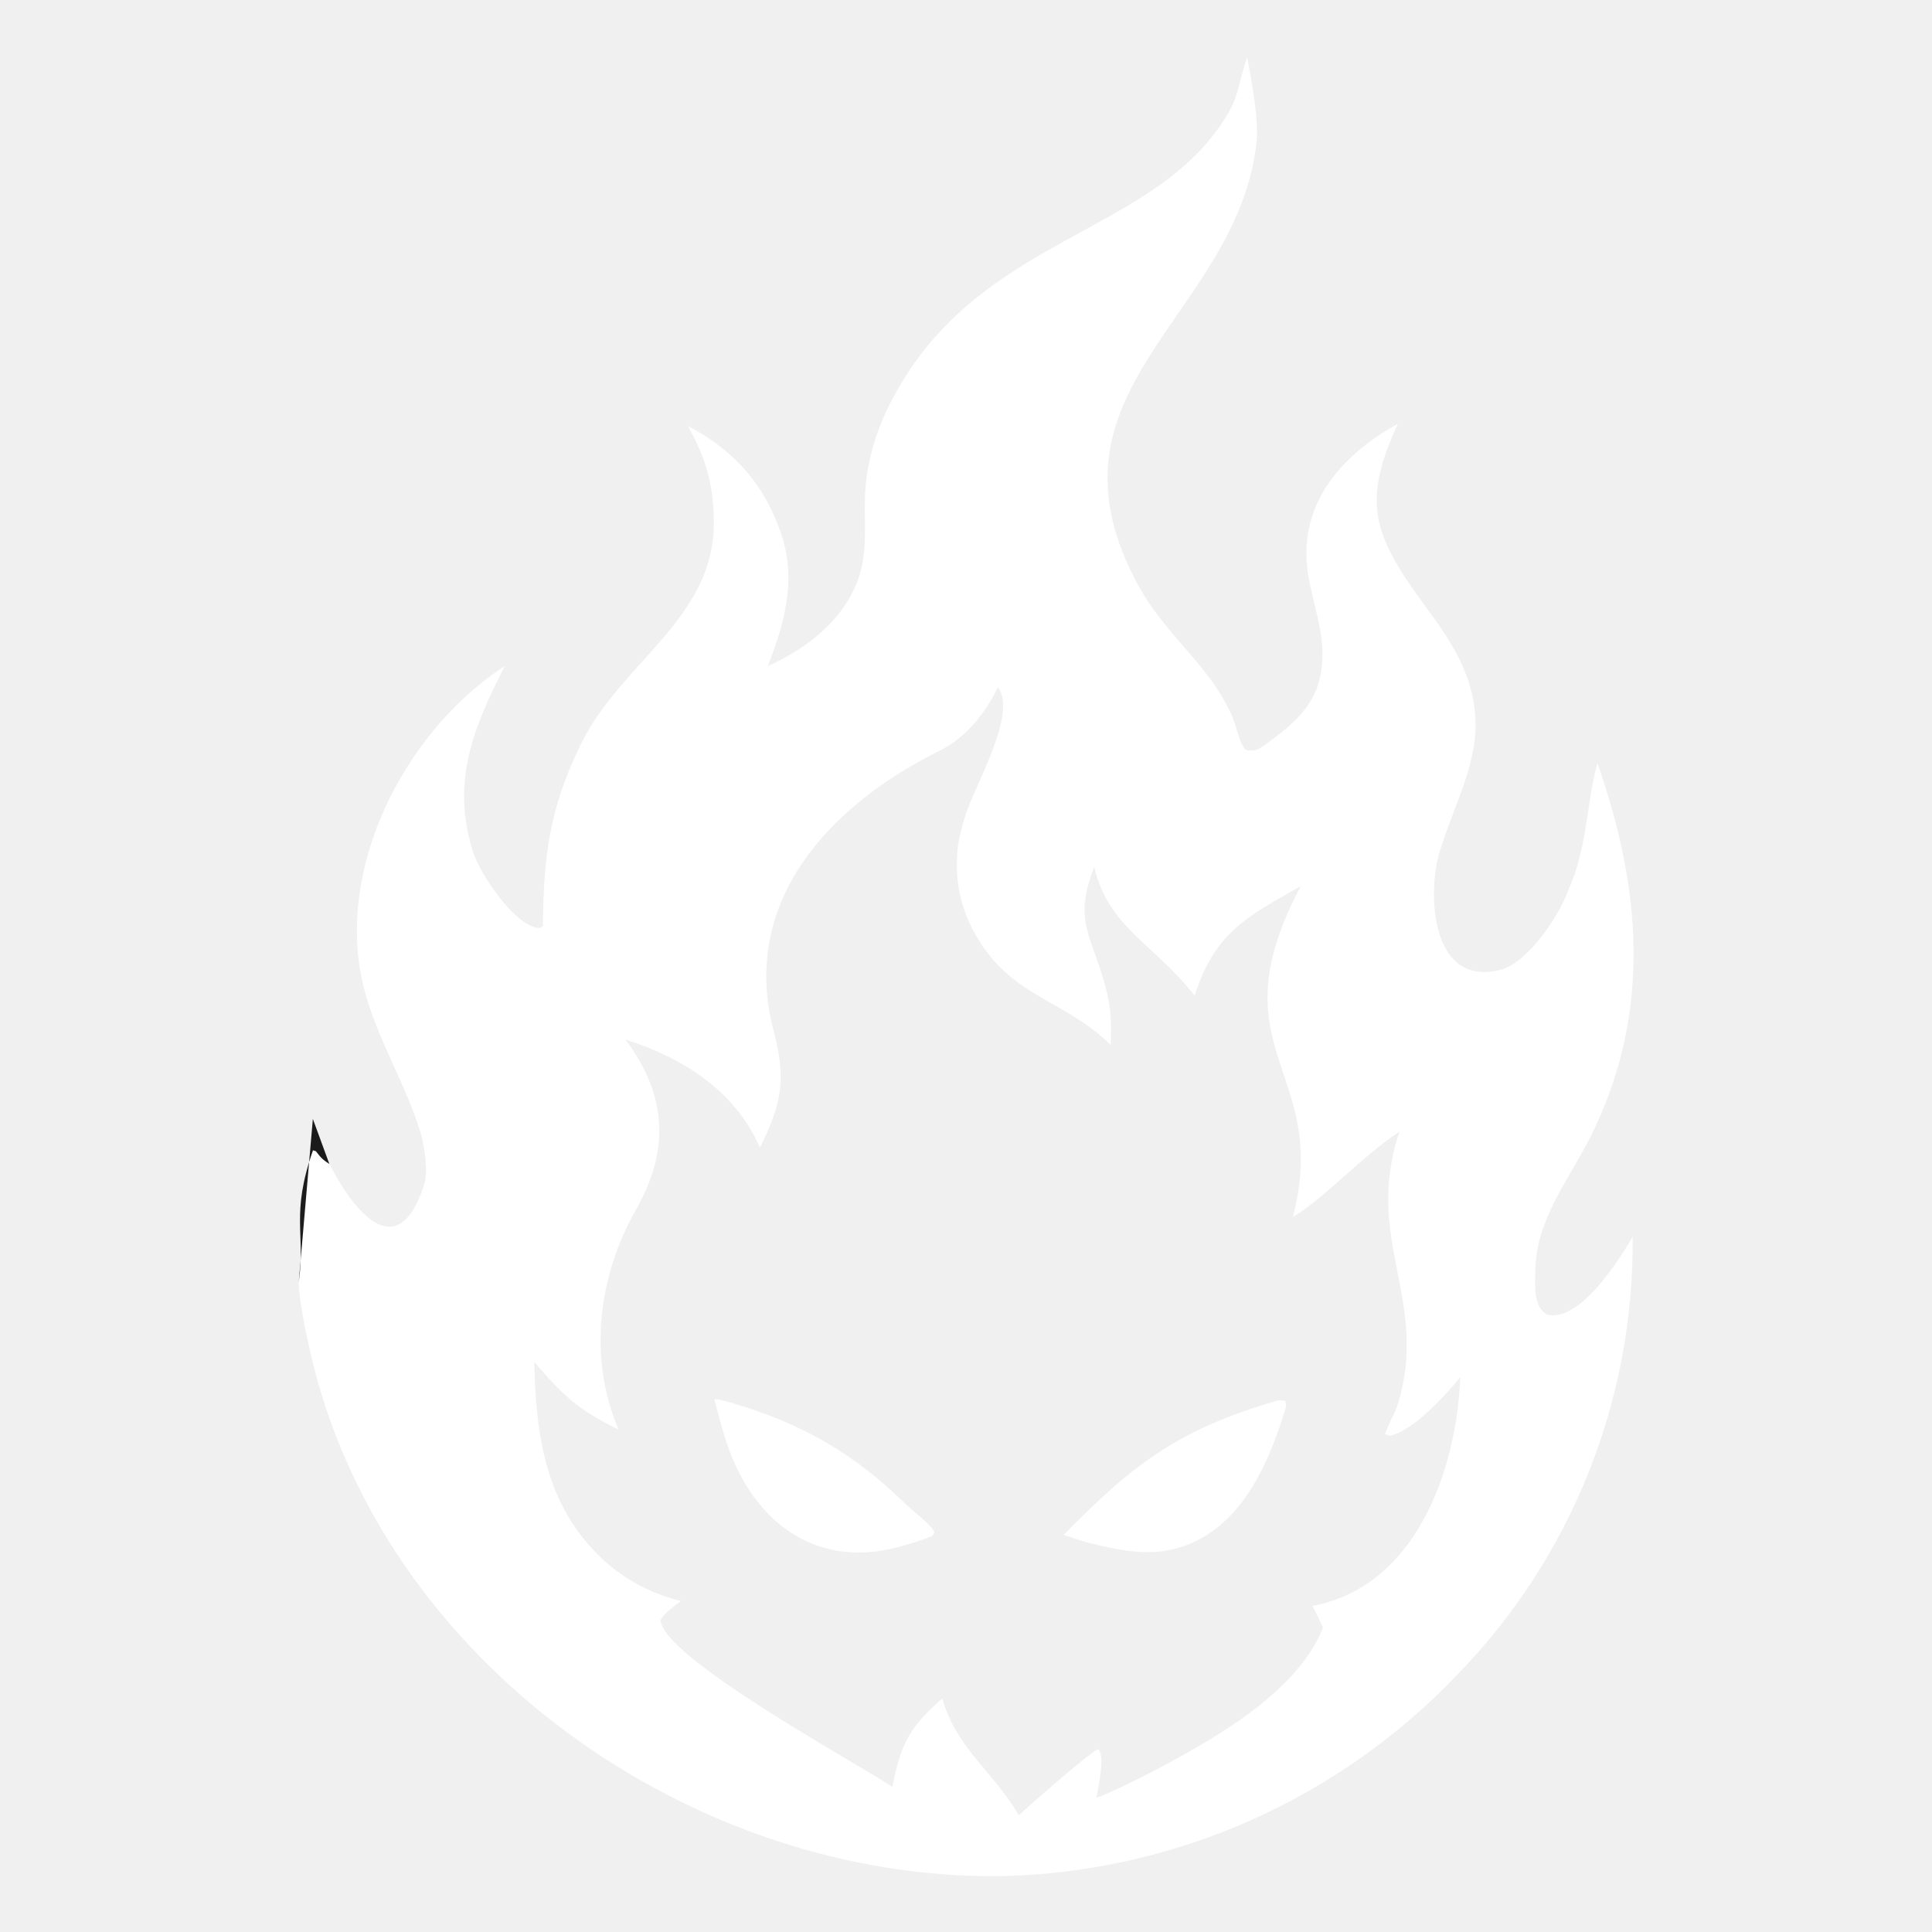
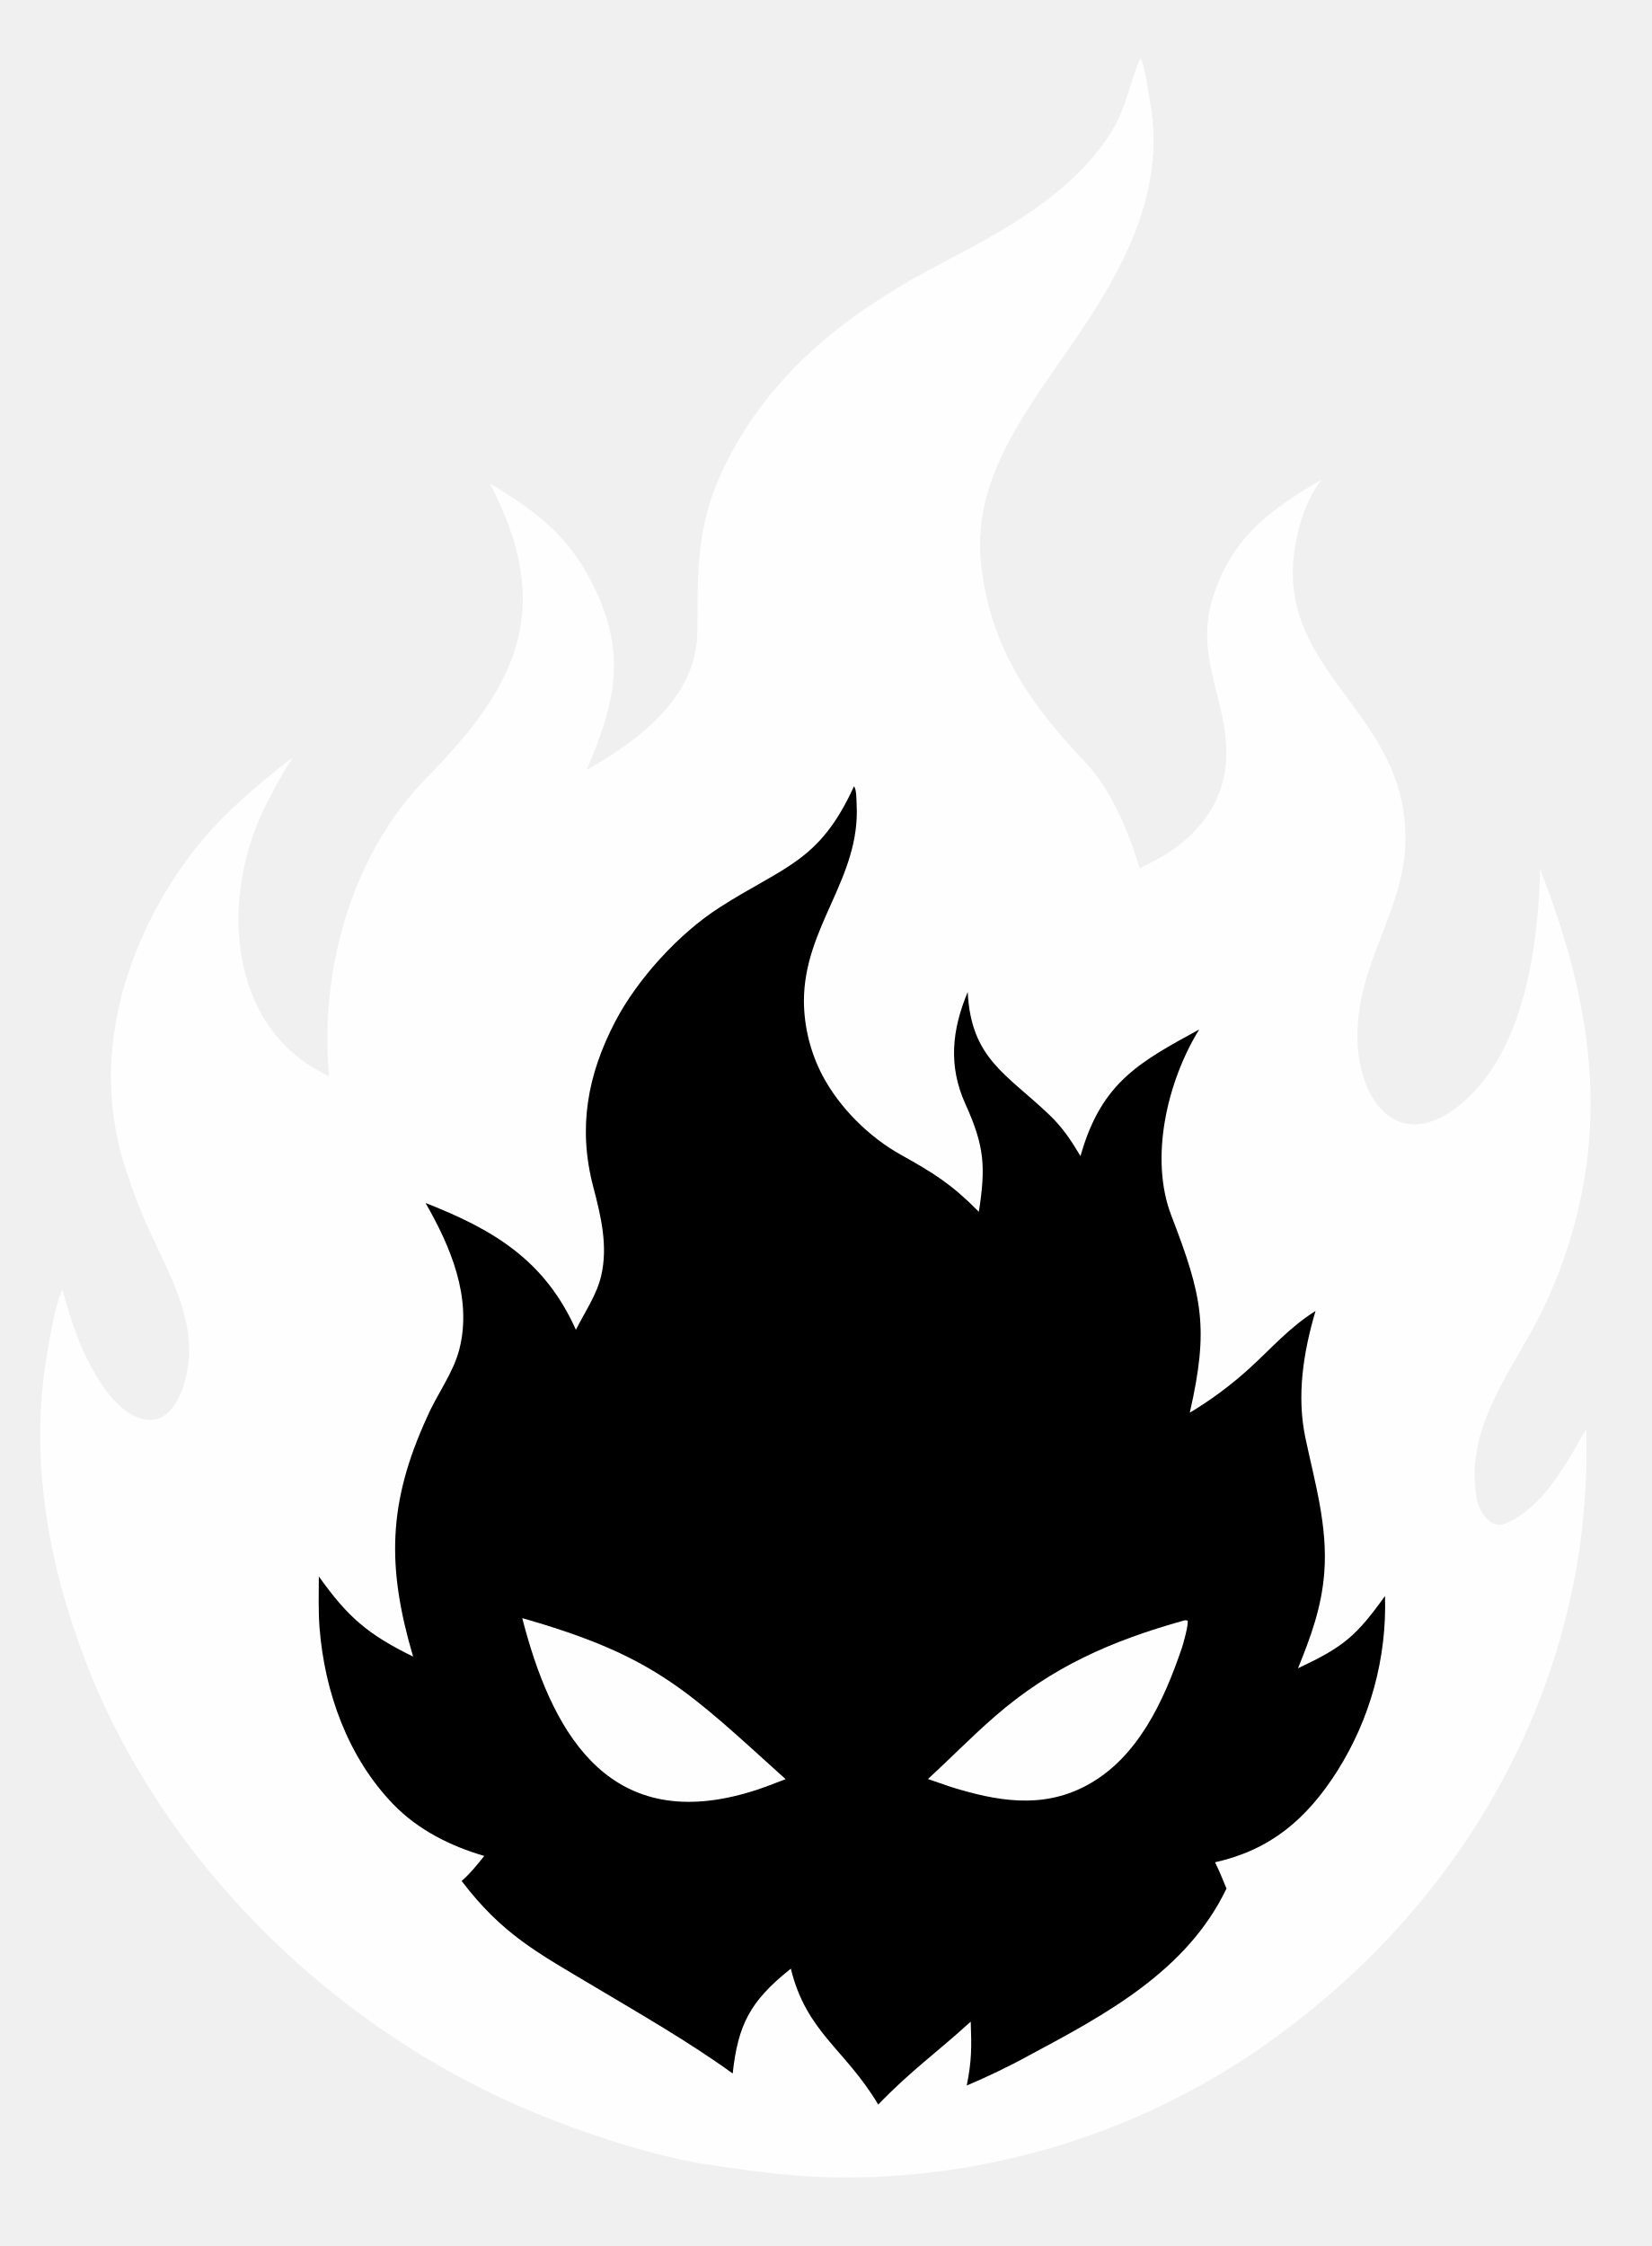
- <svg xmlns="http://www.w3.org/2000/svg" width="512" height="512" viewBox="-15 -15 680 915">
-   <g>
-     <path fill="white" transform="translate(-398 -257)" d="M629.167 557.469C647.352 549.253 664.644 536.058 671.768 516.741C676.471 503.988 674.76 490.927 675.137 477.662C675.559 462.797 679.752 447.807 686.33 434.529C727.231 351.963 813.146 355.122 847.699 294.691C852.223 286.778 853.001 277.537 856.179 269.168C858.281 280.626 861.837 298.956 860.541 310.019C850.869 392.583 753.16 426.542 805.186 520.311C812.966 534.333 824.088 545.365 834.17 557.785C840.55 565.645 843.806 570.436 848.324 579.578C851.108 585.211 852.467 594.53 855.475 597.125C858.544 597.94 861.104 597.273 863.673 595.409C875.641 586.727 887.217 578.182 890.603 563.044C894.403 546.059 888.474 532.748 885.452 516.414C879.396 485.456 896.205 462.099 921.553 446.201C923.513 444.983 925.504 443.817 927.525 442.703C919.184 461.204 913.144 478.325 921.632 498.447C933.917 527.15 959.787 544.661 963.854 577.7C966.788 601.541 955.044 620.444 947.318 645.382C941.53 664.062 942.604 709.93 976.276 701.261C989.212 697.93 1004.09 675.351 1008.04 664.107C1017.45 643.298 1016.71 622.972 1022.01 603.33C1042.6 662.001 1047.71 719.933 1020.27 777.358C1009.79 799.284 992.674 818.91 992.603 844.418C992.584 851.294 991.579 860.307 998.023 864.589C1013.45 868.547 1032.06 839.11 1038.71 827.81C1039.5 905.305 1009.55 979.955 955.412 1035.41C899.306 1094.17 822.24 1128.35 741.026 1130.51C593.629 1133.08 446.411 1029.22 412.665 883.333C410.761 875.102 406.915 857.308 406.989 849.194C410.299 826.217 403.032 817.339 413.731 786.777L415.108 787.221C417.399 790.192 418.326 791.252 421.486 793.265C431.026 811.913 453.21 844.27 466.429 802.879C468.356 796.844 466.593 786.607 465.314 780.609C458.336 756.161 443.57 733.592 437.573 708.845C424.248 653.86 456.347 590.331 501.967 559.141C502.823 558.55 503.694 557.981 504.578 557.433C489.636 586.689 478.873 612.638 489.67 645.884C492.937 655.942 509.781 681.367 521.204 681.538L522.611 680.689C522.967 647.43 525.574 625.119 540.694 594.259C559.9 555.06 604.689 534.664 603.56 487.847C603.132 470.098 599.684 459.068 591.306 443.734C613.106 455.143 627.924 471.775 635.692 495.524C642.785 517.207 636.996 536.936 629.167 557.469ZM625.418 785.523C613.694 758.561 588.767 742.919 561.727 734.322C581.782 761.241 582.524 787.036 566.569 815.188C548.856 846.444 543.919 884.913 558.451 919.088C539.189 909.476 532.955 903.702 518.554 887.085C519.278 921.54 523.671 954.549 550.358 979.951C560.911 989.861 573.863 996.852 587.939 1000.24C584.504 1002.95 580.546 1005.56 578.362 1009.21C579.028 1026.81 670.109 1076.37 688.105 1088.23C691.977 1068.7 695.867 1060.11 711.769 1046.42C718.608 1070.36 735.988 1080.96 748.015 1101.74C752.244 1097.66 782.657 1071.09 785.572 1070.41C789.084 1073.17 785.568 1088.97 784.748 1093.49C793.92 1089.92 801.931 1085.77 810.71 1081.35C838.863 1066.52 879.792 1044.08 892.087 1012.78C890.476 1009.44 888.814 1005.81 887.087 1002.56C935.957 993.462 955.401 938.357 957.089 894.22C949.978 902.983 934.675 919.782 923.719 921.972L921.438 921.228C923.075 916.177 926.12 911.554 927.541 906.924C942.587 857.859 911.091 829.219 928.278 777.968C910.721 789.408 892.873 809.441 877.799 818.379C896.11 748.743 839.909 739.881 881.562 661.691C855.872 676.182 840.8 683.707 831.293 713.549C811.904 688.809 790.55 681.341 783.712 652.661C773.565 678.68 782.622 684.794 789.293 710.158C791.802 719.698 791.895 727.112 791.555 736.878C768.856 714.629 743.335 714.454 726.45 682.751C721.493 673.478 718.817 663.158 718.644 652.645C718.481 643.156 720.036 636.945 722.773 628.059C727.018 614.273 747.599 579.752 738.102 567.511C732.215 579.764 722.833 591.432 710.791 597.389C659.128 622.946 615.408 668.391 632 730.682C637.916 752.895 635.75 764.789 625.418 785.523Z" />
-     <path fill="white" transform="translate(-398 -257)" d="M603.785 904.611C607.672 904.907 609.739 905.732 613.264 906.783C645.489 916.387 669.825 930.313 693.904 953.846C697.273 957.138 706.041 963.721 708.054 967.54C707.02 970.044 707.21 969.271 703.741 970.72C699.487 972.203 695.184 973.54 690.839 974.729C649.818 985.578 620.337 960.593 608.725 922.476C606.915 916.537 605.349 910.622 603.785 904.611Z" />
-     <path fill="white" transform="translate(-398 -257)" d="M871.05 905.146L874.135 905.39C874.699 906.901 874.711 907.725 874.23 909.32C867.47 931.699 856.857 957.065 836.085 969.557C816.921 981.081 799.054 977.218 779.311 972.233L769.251 968.924C802.964 934.468 824.683 918.548 871.05 905.146Z" />
-     <path fill="#020202" fill-opacity="0.894" transform="translate(-398 -257)" d="M413.67 771.93L421.486 793.265C418.326 791.252 417.399 790.192 415.108 787.221L413.731 786.777C403.032 817.339 410.299 826.217 406.989 849.194C402.913 829.892 406.857 771.93Z" />
+ <svg xmlns="http://www.w3.org/2000/svg" width="403" height="548" viewBox="0 0 403 548">
+   <clipPath id="cl_5">
+     <rect x="0" y="-4.5776367e-05" width="403.467" height="547.599" />
+   </clipPath>
+   <g clip-path="url(#cl_5)">
+     <path fill="#FEFEFE" transform="matrix(0.516603 0 0 0.516603 -59.4092 -72.3245)" d="M653.616 167.428C655.688 170.085 657.451 184.079 658.194 188.019C666.082 230.05 645.235 267.879 622.24 301.237C600.989 332.523 574.186 365.308 578.325 405.533C582.427 445.407 601.377 472.406 628.053 500.489C639.964 513.029 648.329 533.509 653.329 550.037C656.82 548.422 660.24 546.658 663.581 544.751C677.645 536.627 689.419 523.784 692.957 507.606C699.622 477.125 678.204 454.107 687.578 423.217C696.329 394.38 714.392 380.884 739.2 366.605C732.297 375.357 728.724 386.656 726.826 397.517C716.683 455.57 775.742 474.428 778.649 530.626C781.177 565.688 758.183 589.746 756.283 624.888C754.333 660.935 777.408 688.402 808.959 657.942C835.385 632.43 841.648 585.792 842.451 550.431C867.225 614.133 876.485 673.568 851.802 739.658C848.511 748.469 843.659 759.251 838.923 767.829C825.072 792.676 806.674 818.299 812.696 848.464C813.879 854.392 819.331 862.422 826.173 859.513C844.179 851.856 855.027 830.831 864.262 814.819C864.791 833.866 863.712 852.923 861.037 871.789C847.236 964.512 795.18 1044.79 720.234 1100.25C658.287 1146.29 582.693 1170.25 505.529 1168.29C485.157 1167.72 465.88 1164.78 445.8 1161.78C419.925 1157.28 386.897 1146.17 362.998 1135.94C270.643 1096.42 191.093 1018.18 155.124 923.858C137.56 877.802 128.703 827.923 137.329 778.919C138.837 770.348 140.917 756.961 144.433 749.017C149.104 765.603 153.129 778.374 162.554 793.085C175.308 812.992 194.77 820.144 202.418 791.921C209.843 764.522 193.731 740.192 183.248 716.041C179.033 706.188 175.419 696.089 172.426 685.799C167.416 667.403 166.151 648.189 168.706 629.295C173.716 591.483 193.871 552.438 220.747 525.681C230.414 516.056 242.441 506.003 253.322 497.662C248.345 505.35 243.941 513.404 239.901 521.623C219.069 563.992 221.992 625.729 270.423 648.325C265.826 598.041 281.21 543.226 316.708 507.142C359.448 463.695 377.301 427.398 346.36 368.314C371.127 383.084 387.093 396.234 398.497 423.702C410.818 453.379 403.844 476.011 392.078 503.677C417.018 489.611 444.232 468.979 444.387 438.349C444.561 403.909 444.079 383.365 461.423 352.145C483.872 311.738 518.961 285.665 559.343 264.551C588.548 249.281 620.07 232.445 638.717 204.178C646.834 191.969 648.163 180.507 653.331 168.102L653.616 167.428Z" />
+     <path transform="matrix(0.516603 0 0 0.516603 -59.4092 -72.3245)" d="M518.363 511.372C519.598 512.767 519.498 517.646 519.614 519.725C521.568 554.783 494.746 577.467 494.718 612.833C494.809 625.102 497.83 637.171 503.528 648.037C511.601 663.241 525.565 677.087 540.543 685.41C556.26 694.143 564.738 699.534 577.353 712.317C580.632 691.139 580.066 681.435 571.009 661.452C562.859 643.471 564.575 626.538 572.079 608.526C573.704 640.006 590.168 647.022 610.632 666.517C616.95 672.536 620.935 678.654 625.359 686.005L625.73 684.72C635.615 651.051 653.24 641.629 681.419 626.221C666.289 650.758 657.826 687.032 668.29 714.184C682.998 752.348 686.105 767.209 676.983 807.212C687.096 801.142 696.583 794.084 705.304 786.144C715.86 776.515 723.933 767.011 736.377 759.164C730.666 778.524 727.365 799.06 731.591 819.082C736.064 840.276 742.209 860.838 740.506 882.752C739.223 899.264 734.214 912.781 728.114 927.921C749.466 917.851 755.434 912.978 769.19 893.775C770.109 923.051 762.209 951.928 746.515 976.661C732.269 999.021 715.192 1013.69 688.924 1019.55C691.001 1023.85 692.539 1027.55 694.319 1031.96C675.708 1070.79 637.454 1091.35 600.798 1110.9C592.763 1115.4 580.061 1121.49 571.625 1124.98C574.022 1113.27 573.937 1106.59 573.51 1094.8C557.766 1109.23 545.33 1117.85 529.82 1133.98C514.321 1107.84 495.902 1099.98 488.544 1069.79L487.945 1070.27C469.248 1085.27 463.583 1096.38 461.078 1119.31C441.044 1104.74 416.914 1090.89 395.569 1078.16C368.711 1062.15 352.327 1053.66 333.049 1028.38C337.366 1024.61 340.138 1020.97 343.737 1016.55C327.845 1011.93 312.536 1004.27 300.929 992.32C279.31 970.056 268.284 939.132 265.915 908.577C265.335 901.09 265.562 892.098 265.597 884.53C279.386 903.912 288.812 911.948 310.128 922.403C297.727 880.237 298.06 850.002 316.743 809.26C321.35 798.535 329.096 788.565 331.985 777.186C338.144 752.929 327.826 728.767 315.998 708.158C347.928 720.683 372.269 735.058 387.019 768.053C391.189 759.729 396.859 751.616 398.977 742.494C402.247 728.419 398.826 714.259 395.228 700.584C387.898 672.72 392.416 647.647 405.679 622.318C416.209 602.208 435.776 580.834 454.908 568.566C485.337 549.054 502.032 547.221 518.363 511.372Z" />
+     <path fill="#FEFEFE" transform="matrix(0.516603 0 0 0.516603 -59.4092 -72.3245)" d="M361.673 904.24C424.729 922.188 439.786 938.562 486.076 980.284L477.736 983.471C473.334 985.121 468.848 986.54 464.297 987.722C400.633 1004.13 375.055 956.205 361.673 904.24Z" />
+     <path fill="#FEFEFE" transform="matrix(0.516603 0 0 0.516603 -59.4092 -72.3245)" d="M674.324 905.333C675.111 905.178 675.108 905.285 675.955 905.421C676.483 907.148 673.925 916.309 673.271 918.236C664.766 943.289 652.387 970.538 627.864 983.46C606.765 994.578 585.417 990.529 564.174 983.967L553.318 980.226C564.022 970.391 573.749 960.377 584.814 950.744C611.874 927.187 640.202 914.854 674.324 905.333Z" />
  </g>
</svg>
